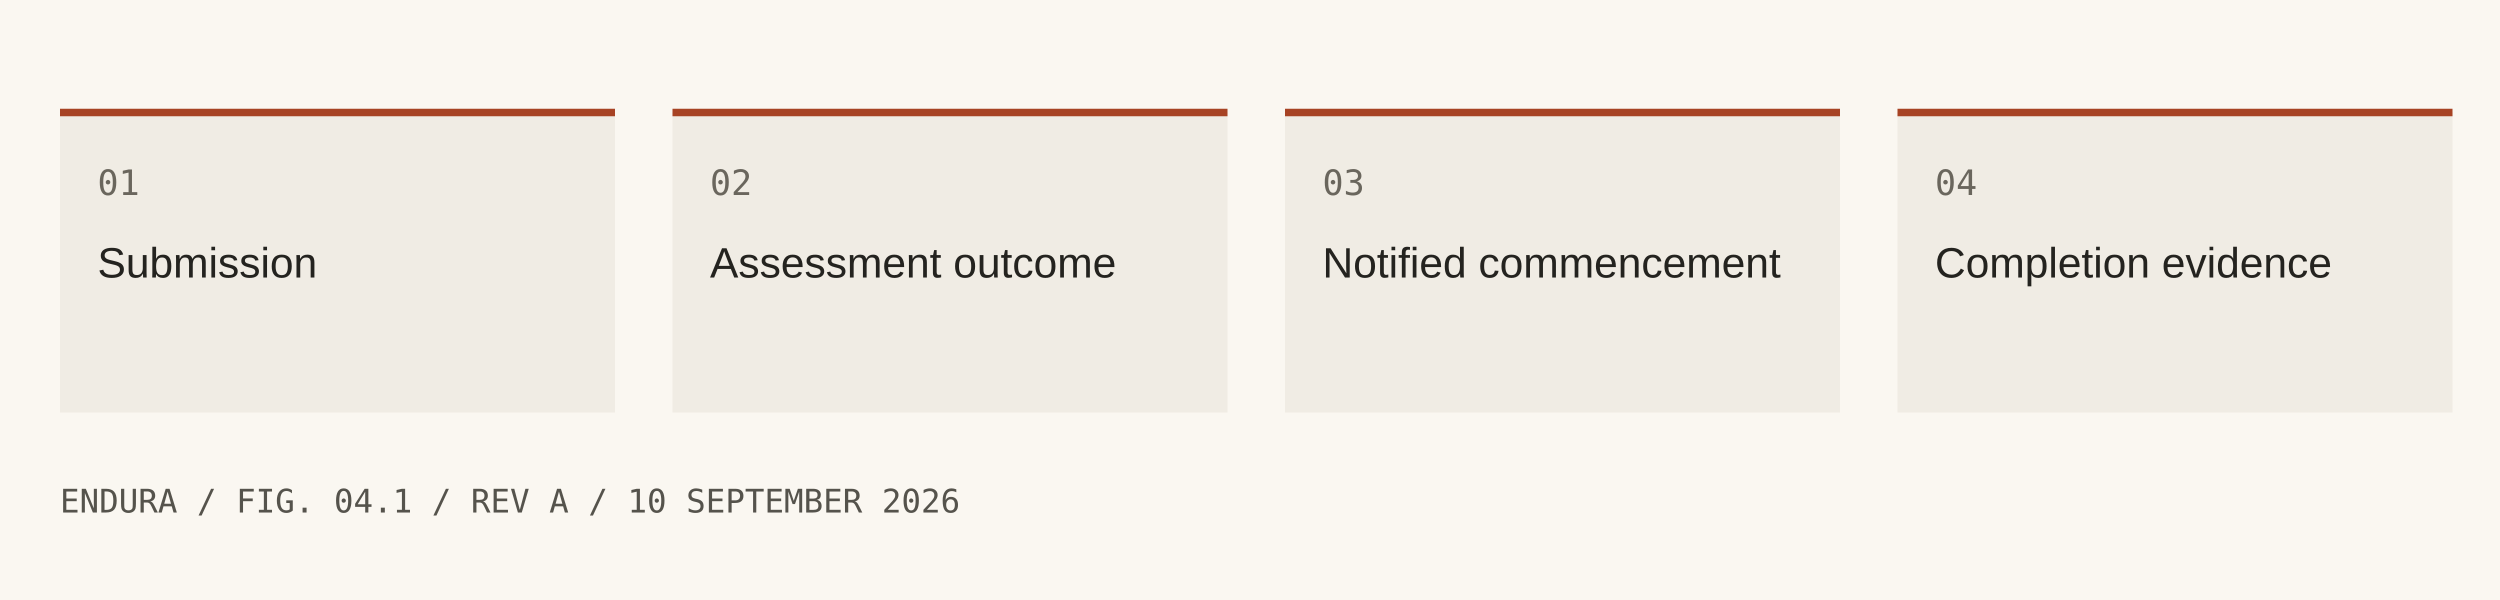
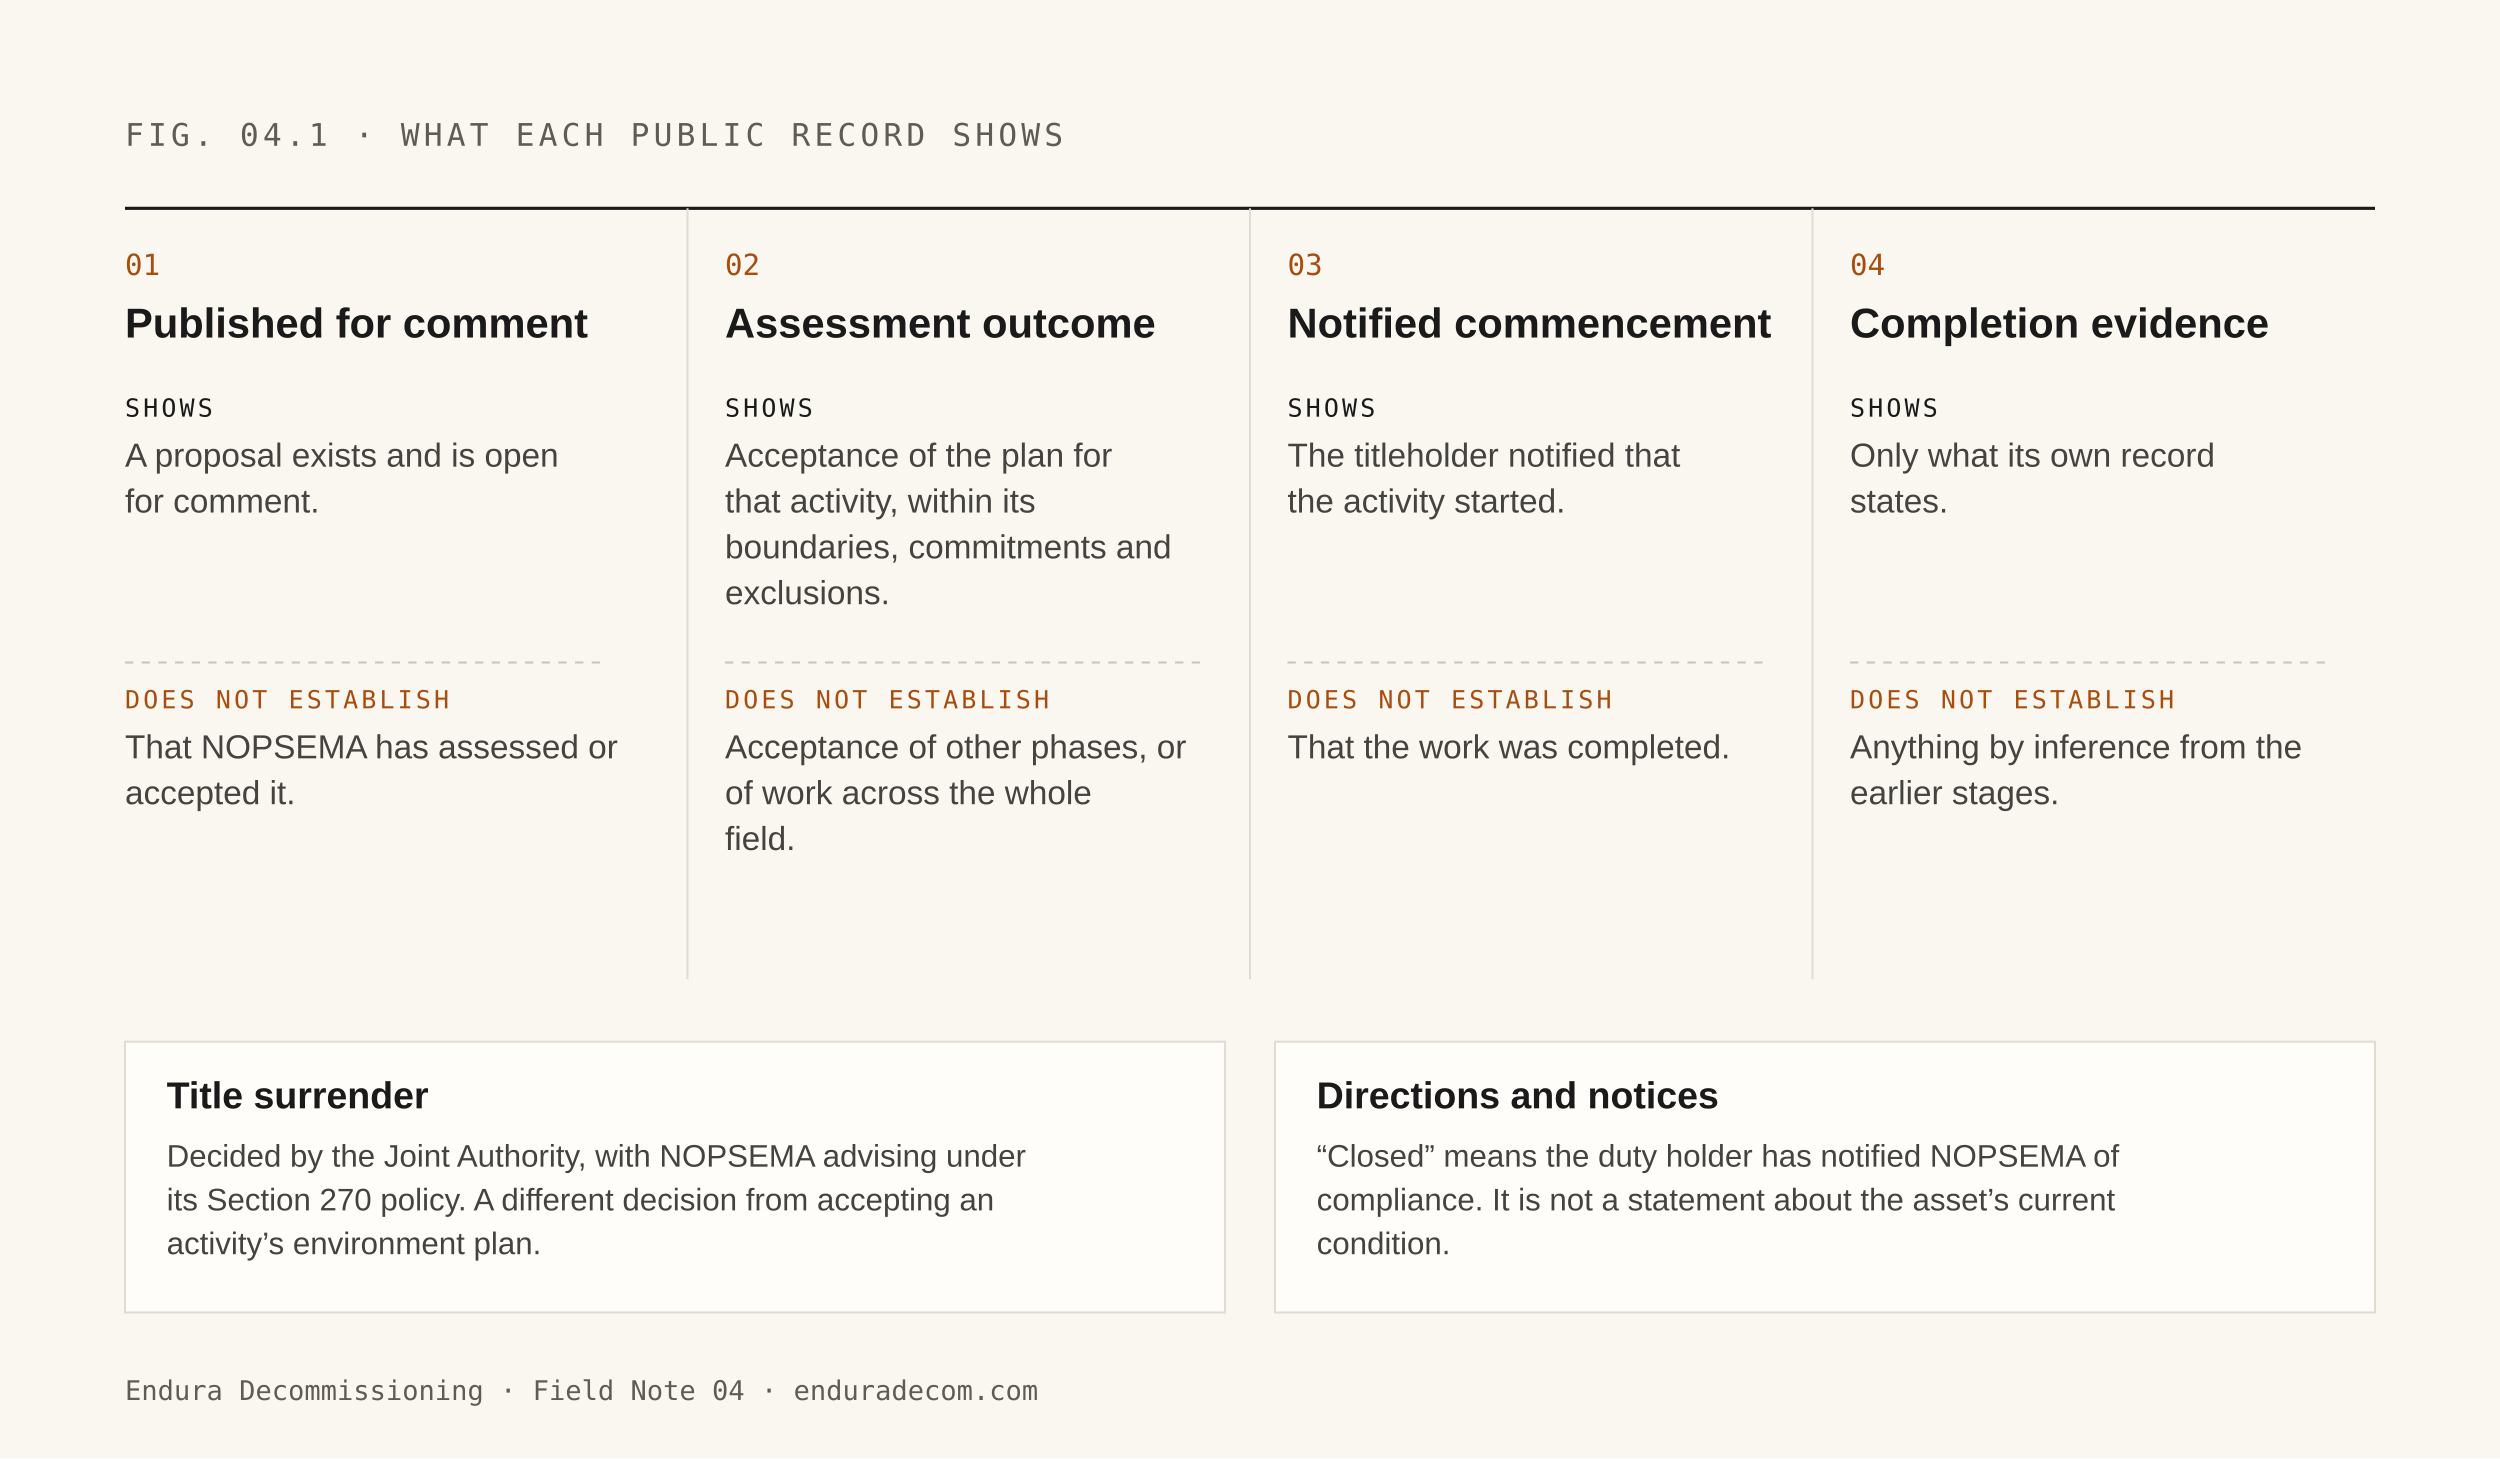
- <svg xmlns="http://www.w3.org/2000/svg" viewBox="0 0 1000 240" role="img">
-   <rect width="1000" height="240" fill="#faf7f1" />
-   <rect x="24" y="45" width="222" height="120" fill="#f0ece4" />
-   <path d="M24 45h222" stroke="#a74324" stroke-width="3" />
-   <text x="39" y="78" font-family="monospace" font-size="14" fill="#6a665d">01</text>
-   <text x="39" y="111" font-family="Arial,sans-serif" font-size="17" fill="#24231f">Submission</text>
-   <rect x="269" y="45" width="222" height="120" fill="#f0ece4" />
-   <path d="M269 45h222" stroke="#a74324" stroke-width="3" />
-   <text x="284" y="78" font-family="monospace" font-size="14" fill="#6a665d">02</text>
-   <text x="284" y="111" font-family="Arial,sans-serif" font-size="17" fill="#24231f">Assessment outcome</text>
-   <rect x="514" y="45" width="222" height="120" fill="#f0ece4" />
-   <path d="M514 45h222" stroke="#a74324" stroke-width="3" />
-   <text x="529" y="78" font-family="monospace" font-size="14" fill="#6a665d">03</text>
-   <text x="529" y="111" font-family="Arial,sans-serif" font-size="17" fill="#24231f">Notified commencement</text>
-   <rect x="759" y="45" width="222" height="120" fill="#f0ece4" />
-   <path d="M759 45h222" stroke="#a74324" stroke-width="3" />
-   <text x="774" y="78" font-family="monospace" font-size="14" fill="#6a665d">04</text>
-   <text x="774" y="111" font-family="Arial,sans-serif" font-size="17" fill="#24231f">Completion evidence</text>
-   <text x="24" y="205" font-family="monospace" font-size="13" fill="#55534c">ENDURA / FIG. 04.1 / REV A / 10 SEPTEMBER 2026</text>
+ <svg xmlns="http://www.w3.org/2000/svg" viewBox="0 0 1200 700" width="1200" height="700" role="img" aria-labelledby="t d">
+   <rect width="1200" height="700" fill="#FAF7F1" />
+   <text x="60" y="70" style="font-family:'IBM Plex Mono',monospace;font-size:15px;letter-spacing:2px" fill="#5F5B55">FIG. 04.1 · WHAT EACH PUBLIC RECORD SHOWS</text>
+   <line x1="60" y1="100" x2="1140" y2="100" stroke="#1A1A1A" stroke-width="1.5" />
+   <text x="60.0" y="132" style="font-family:'IBM Plex Mono',monospace;font-size:14px" fill="#A84D0E">01</text>
+   <text x="60.0" y="162" style="font-family:'IBM Plex Sans',Arial,sans-serif;font-size:20px;font-weight:600" fill="#1A1A1A">Published for comment</text>
+   <text x="60.0" y="200" style="font-family:'IBM Plex Mono',monospace;font-size:12px;letter-spacing:1.5px" fill="#1A1A1A">SHOWS</text>
+   <text x="60.0" y="224" style="font-family:'IBM Plex Sans',Arial,sans-serif;font-size:16px" fill="#45433F">A proposal exists and is open</text>
+   <text x="60.0" y="246" style="font-family:'IBM Plex Sans',Arial,sans-serif;font-size:16px" fill="#45433F">for comment.</text>
+   <line x1="60.0" y1="318" x2="290.0" y2="318" stroke="#CBC5BA" stroke-dasharray="4 4" />
+   <text x="60.0" y="340" style="font-family:'IBM Plex Mono',monospace;font-size:12px;letter-spacing:1.5px" fill="#A84D0E">DOES NOT ESTABLISH</text>
+   <text x="60.0" y="364" style="font-family:'IBM Plex Sans',Arial,sans-serif;font-size:16px" fill="#45433F">That NOPSEMA has assessed or</text>
+   <text x="60.0" y="386" style="font-family:'IBM Plex Sans',Arial,sans-serif;font-size:16px" fill="#45433F">accepted it.</text>
+   <line x1="330.0" y1="100" x2="330.0" y2="470" stroke="#E1DCD2" />
+   <text x="348.0" y="132" style="font-family:'IBM Plex Mono',monospace;font-size:14px" fill="#A84D0E">02</text>
+   <text x="348.0" y="162" style="font-family:'IBM Plex Sans',Arial,sans-serif;font-size:20px;font-weight:600" fill="#1A1A1A">Assessment outcome</text>
+   <text x="348.0" y="200" style="font-family:'IBM Plex Mono',monospace;font-size:12px;letter-spacing:1.5px" fill="#1A1A1A">SHOWS</text>
+   <text x="348.0" y="224" style="font-family:'IBM Plex Sans',Arial,sans-serif;font-size:16px" fill="#45433F">Acceptance of the plan for</text>
+   <text x="348.0" y="246" style="font-family:'IBM Plex Sans',Arial,sans-serif;font-size:16px" fill="#45433F">that activity, within its</text>
+   <text x="348.0" y="268" style="font-family:'IBM Plex Sans',Arial,sans-serif;font-size:16px" fill="#45433F">boundaries, commitments and</text>
+   <text x="348.0" y="290" style="font-family:'IBM Plex Sans',Arial,sans-serif;font-size:16px" fill="#45433F">exclusions.</text>
+   <line x1="348.0" y1="318" x2="578.0" y2="318" stroke="#CBC5BA" stroke-dasharray="4 4" />
+   <text x="348.0" y="340" style="font-family:'IBM Plex Mono',monospace;font-size:12px;letter-spacing:1.5px" fill="#A84D0E">DOES NOT ESTABLISH</text>
+   <text x="348.0" y="364" style="font-family:'IBM Plex Sans',Arial,sans-serif;font-size:16px" fill="#45433F">Acceptance of other phases, or</text>
+   <text x="348.0" y="386" style="font-family:'IBM Plex Sans',Arial,sans-serif;font-size:16px" fill="#45433F">of work across the whole</text>
+   <text x="348.0" y="408" style="font-family:'IBM Plex Sans',Arial,sans-serif;font-size:16px" fill="#45433F">field.</text>
+   <line x1="600.0" y1="100" x2="600.0" y2="470" stroke="#E1DCD2" />
+   <text x="618.0" y="132" style="font-family:'IBM Plex Mono',monospace;font-size:14px" fill="#A84D0E">03</text>
+   <text x="618.0" y="162" style="font-family:'IBM Plex Sans',Arial,sans-serif;font-size:20px;font-weight:600" fill="#1A1A1A">Notified commencement</text>
+   <text x="618.0" y="200" style="font-family:'IBM Plex Mono',monospace;font-size:12px;letter-spacing:1.5px" fill="#1A1A1A">SHOWS</text>
+   <text x="618.0" y="224" style="font-family:'IBM Plex Sans',Arial,sans-serif;font-size:16px" fill="#45433F">The titleholder notified that</text>
+   <text x="618.0" y="246" style="font-family:'IBM Plex Sans',Arial,sans-serif;font-size:16px" fill="#45433F">the activity started.</text>
+   <line x1="618.0" y1="318" x2="848.0" y2="318" stroke="#CBC5BA" stroke-dasharray="4 4" />
+   <text x="618.0" y="340" style="font-family:'IBM Plex Mono',monospace;font-size:12px;letter-spacing:1.5px" fill="#A84D0E">DOES NOT ESTABLISH</text>
+   <text x="618.0" y="364" style="font-family:'IBM Plex Sans',Arial,sans-serif;font-size:16px" fill="#45433F">That the work was completed.</text>
+   <line x1="870.0" y1="100" x2="870.0" y2="470" stroke="#E1DCD2" />
+   <text x="888.0" y="132" style="font-family:'IBM Plex Mono',monospace;font-size:14px" fill="#A84D0E">04</text>
+   <text x="888.0" y="162" style="font-family:'IBM Plex Sans',Arial,sans-serif;font-size:20px;font-weight:600" fill="#1A1A1A">Completion evidence</text>
+   <text x="888.0" y="200" style="font-family:'IBM Plex Mono',monospace;font-size:12px;letter-spacing:1.5px" fill="#1A1A1A">SHOWS</text>
+   <text x="888.0" y="224" style="font-family:'IBM Plex Sans',Arial,sans-serif;font-size:16px" fill="#45433F">Only what its own record</text>
+   <text x="888.0" y="246" style="font-family:'IBM Plex Sans',Arial,sans-serif;font-size:16px" fill="#45433F">states.</text>
+   <line x1="888.0" y1="318" x2="1118.0" y2="318" stroke="#CBC5BA" stroke-dasharray="4 4" />
+   <text x="888.0" y="340" style="font-family:'IBM Plex Mono',monospace;font-size:12px;letter-spacing:1.5px" fill="#A84D0E">DOES NOT ESTABLISH</text>
+   <text x="888.0" y="364" style="font-family:'IBM Plex Sans',Arial,sans-serif;font-size:16px" fill="#45433F">Anything by inference from the</text>
+   <text x="888.0" y="386" style="font-family:'IBM Plex Sans',Arial,sans-serif;font-size:16px" fill="#45433F">earlier stages.</text>
+   <rect x="60.0" y="500" width="528.0" height="130" fill="#FFFDF9" stroke="#E1DCD2" />
+   <text x="80.0" y="532" style="font-family:'IBM Plex Sans',Arial,sans-serif;font-size:18px;font-weight:600" fill="#1A1A1A">Title surrender</text>
+   <text x="80.0" y="560" style="font-family:'IBM Plex Sans',Arial,sans-serif;font-size:15px" fill="#45433F">Decided by the Joint Authority, with NOPSEMA advising under</text>
+   <text x="80.0" y="581" style="font-family:'IBM Plex Sans',Arial,sans-serif;font-size:15px" fill="#45433F">its Section 270 policy. A different decision from accepting an</text>
+   <text x="80.0" y="602" style="font-family:'IBM Plex Sans',Arial,sans-serif;font-size:15px" fill="#45433F">activity’s environment plan.</text>
+   <rect x="612.0" y="500" width="528.0" height="130" fill="#FFFDF9" stroke="#E1DCD2" />
+   <text x="632.0" y="532" style="font-family:'IBM Plex Sans',Arial,sans-serif;font-size:18px;font-weight:600" fill="#1A1A1A">Directions and notices</text>
+   <text x="632.0" y="560" style="font-family:'IBM Plex Sans',Arial,sans-serif;font-size:15px" fill="#45433F">“Closed” means the duty holder has notified NOPSEMA of</text>
+   <text x="632.0" y="581" style="font-family:'IBM Plex Sans',Arial,sans-serif;font-size:15px" fill="#45433F">compliance. It is not a statement about the asset’s current</text>
+   <text x="632.0" y="602" style="font-family:'IBM Plex Sans',Arial,sans-serif;font-size:15px" fill="#45433F">condition.</text>
+   <text x="60" y="672" style="font-family:'IBM Plex Mono',monospace;font-size:13px" fill="#5F5B55">Endura Decommissioning · Field Note 04 · enduradecom.com</text>
</svg>
